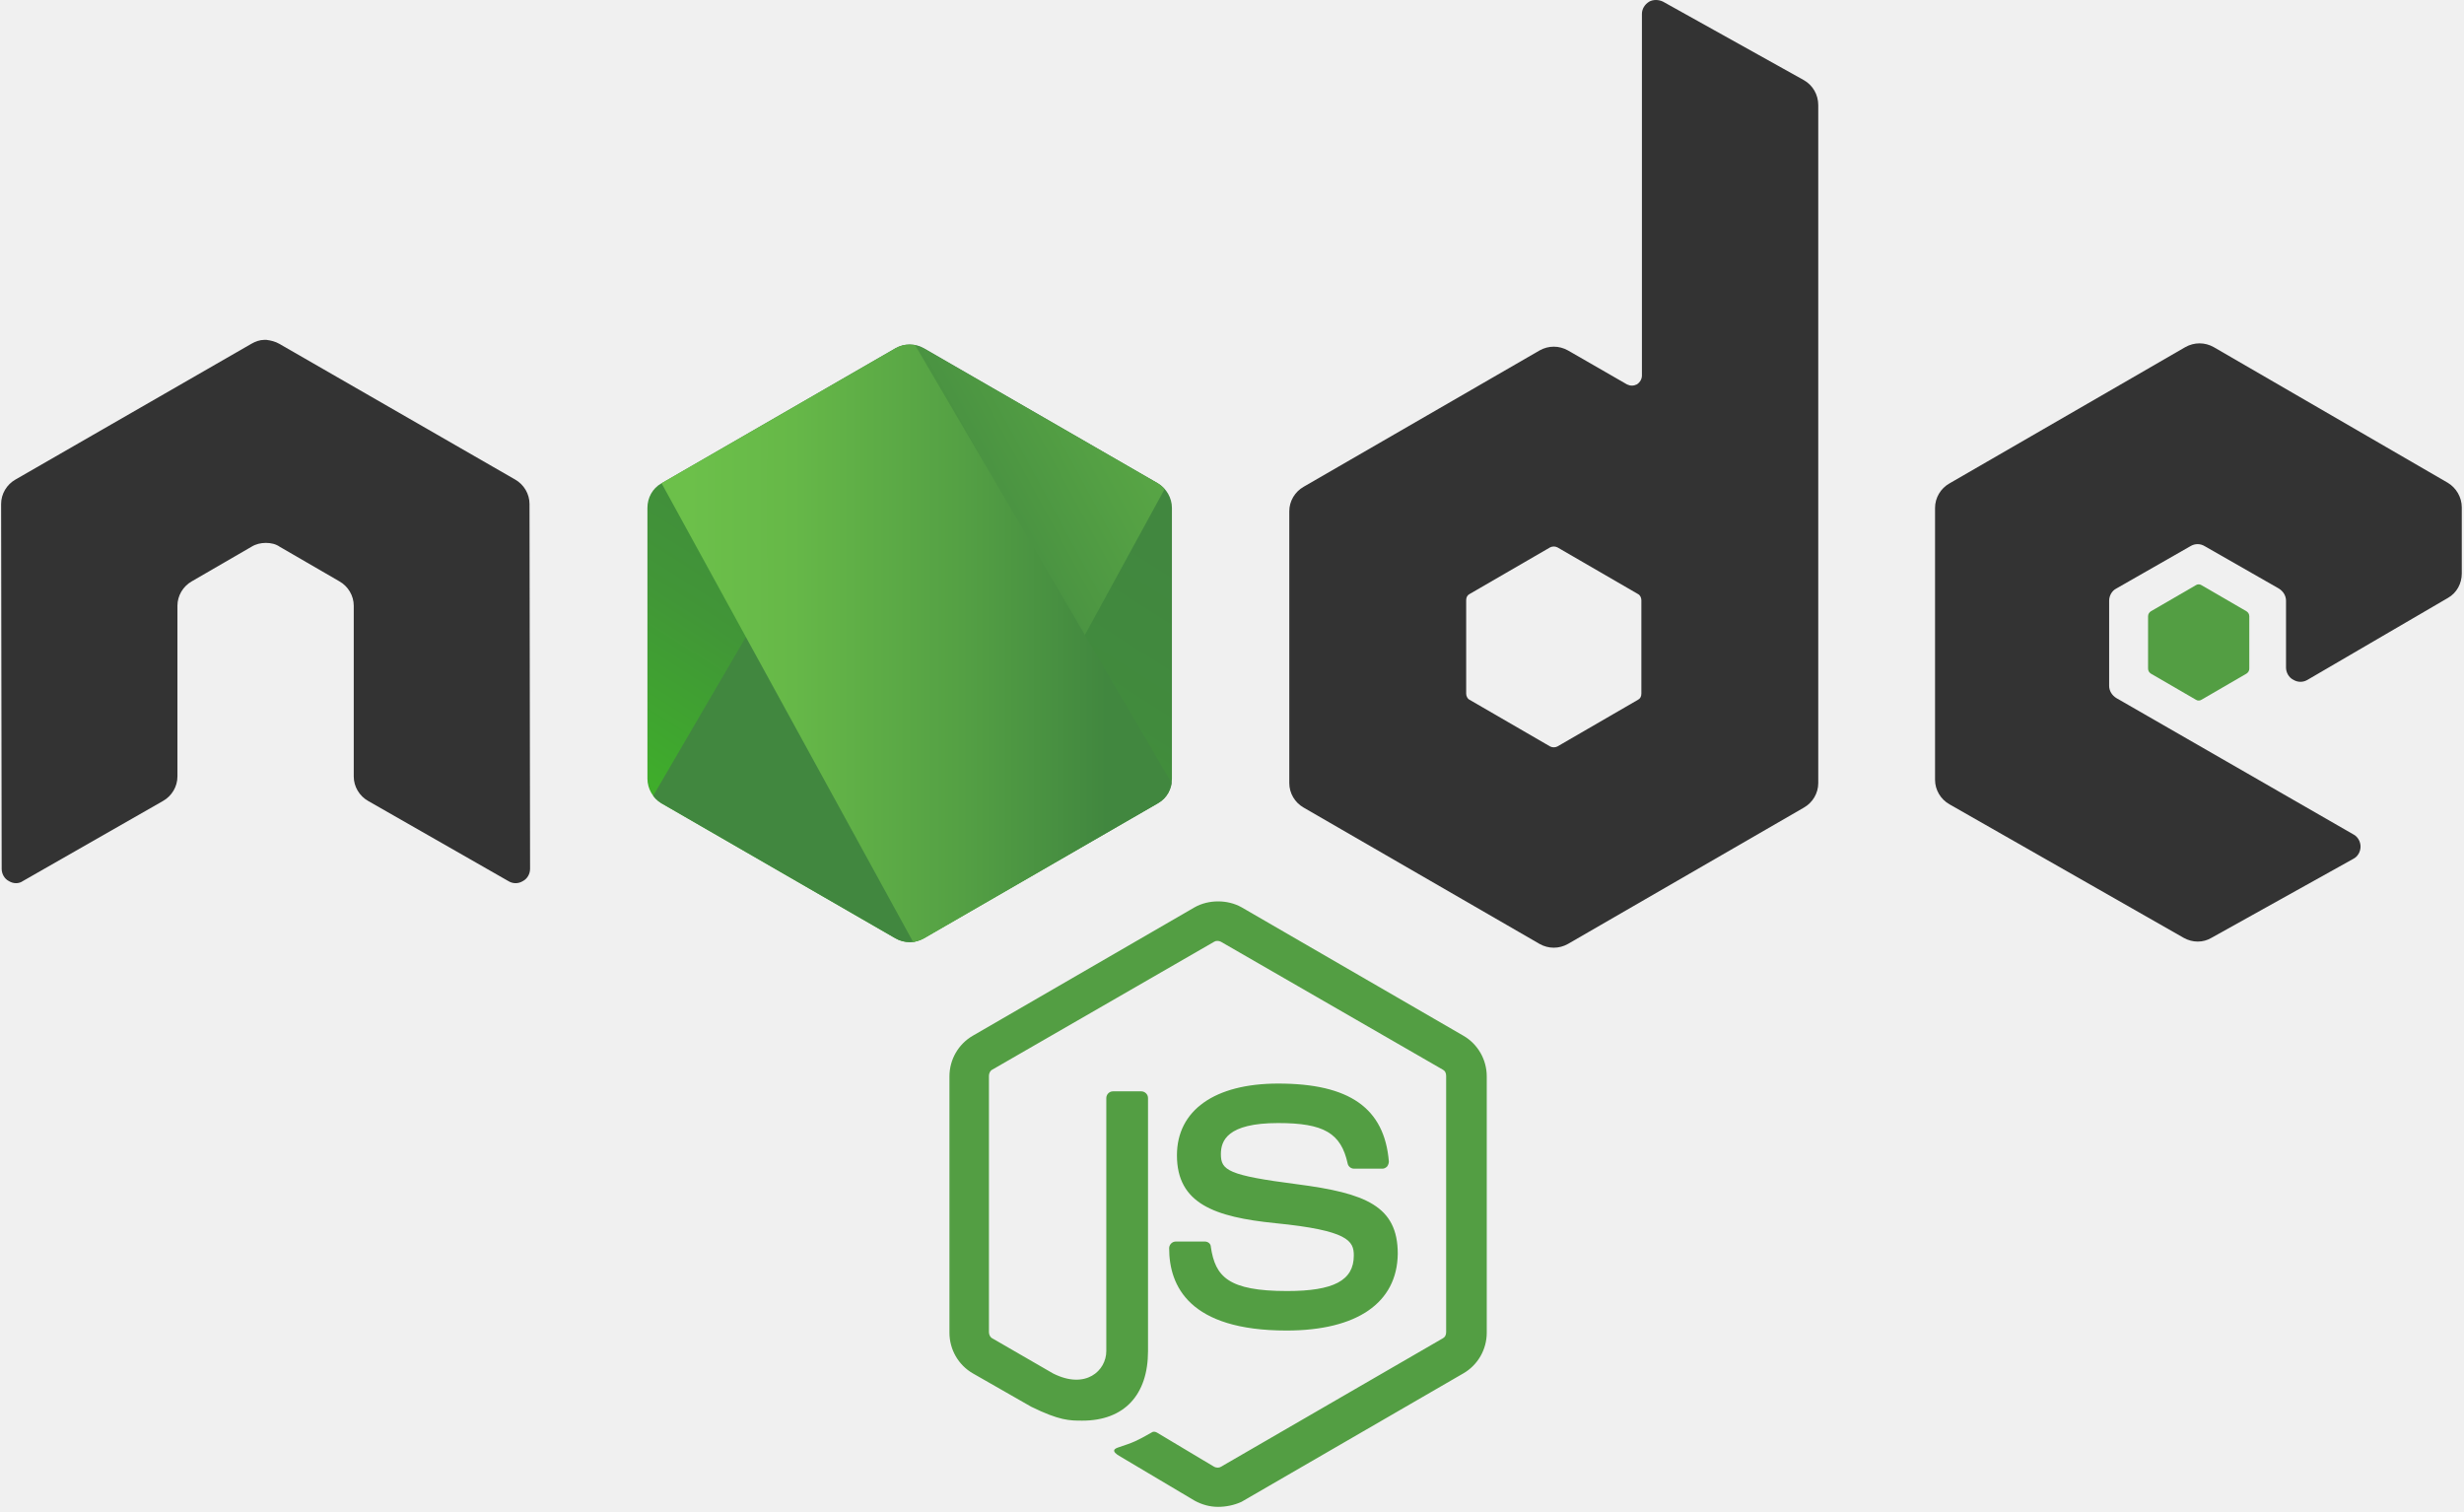
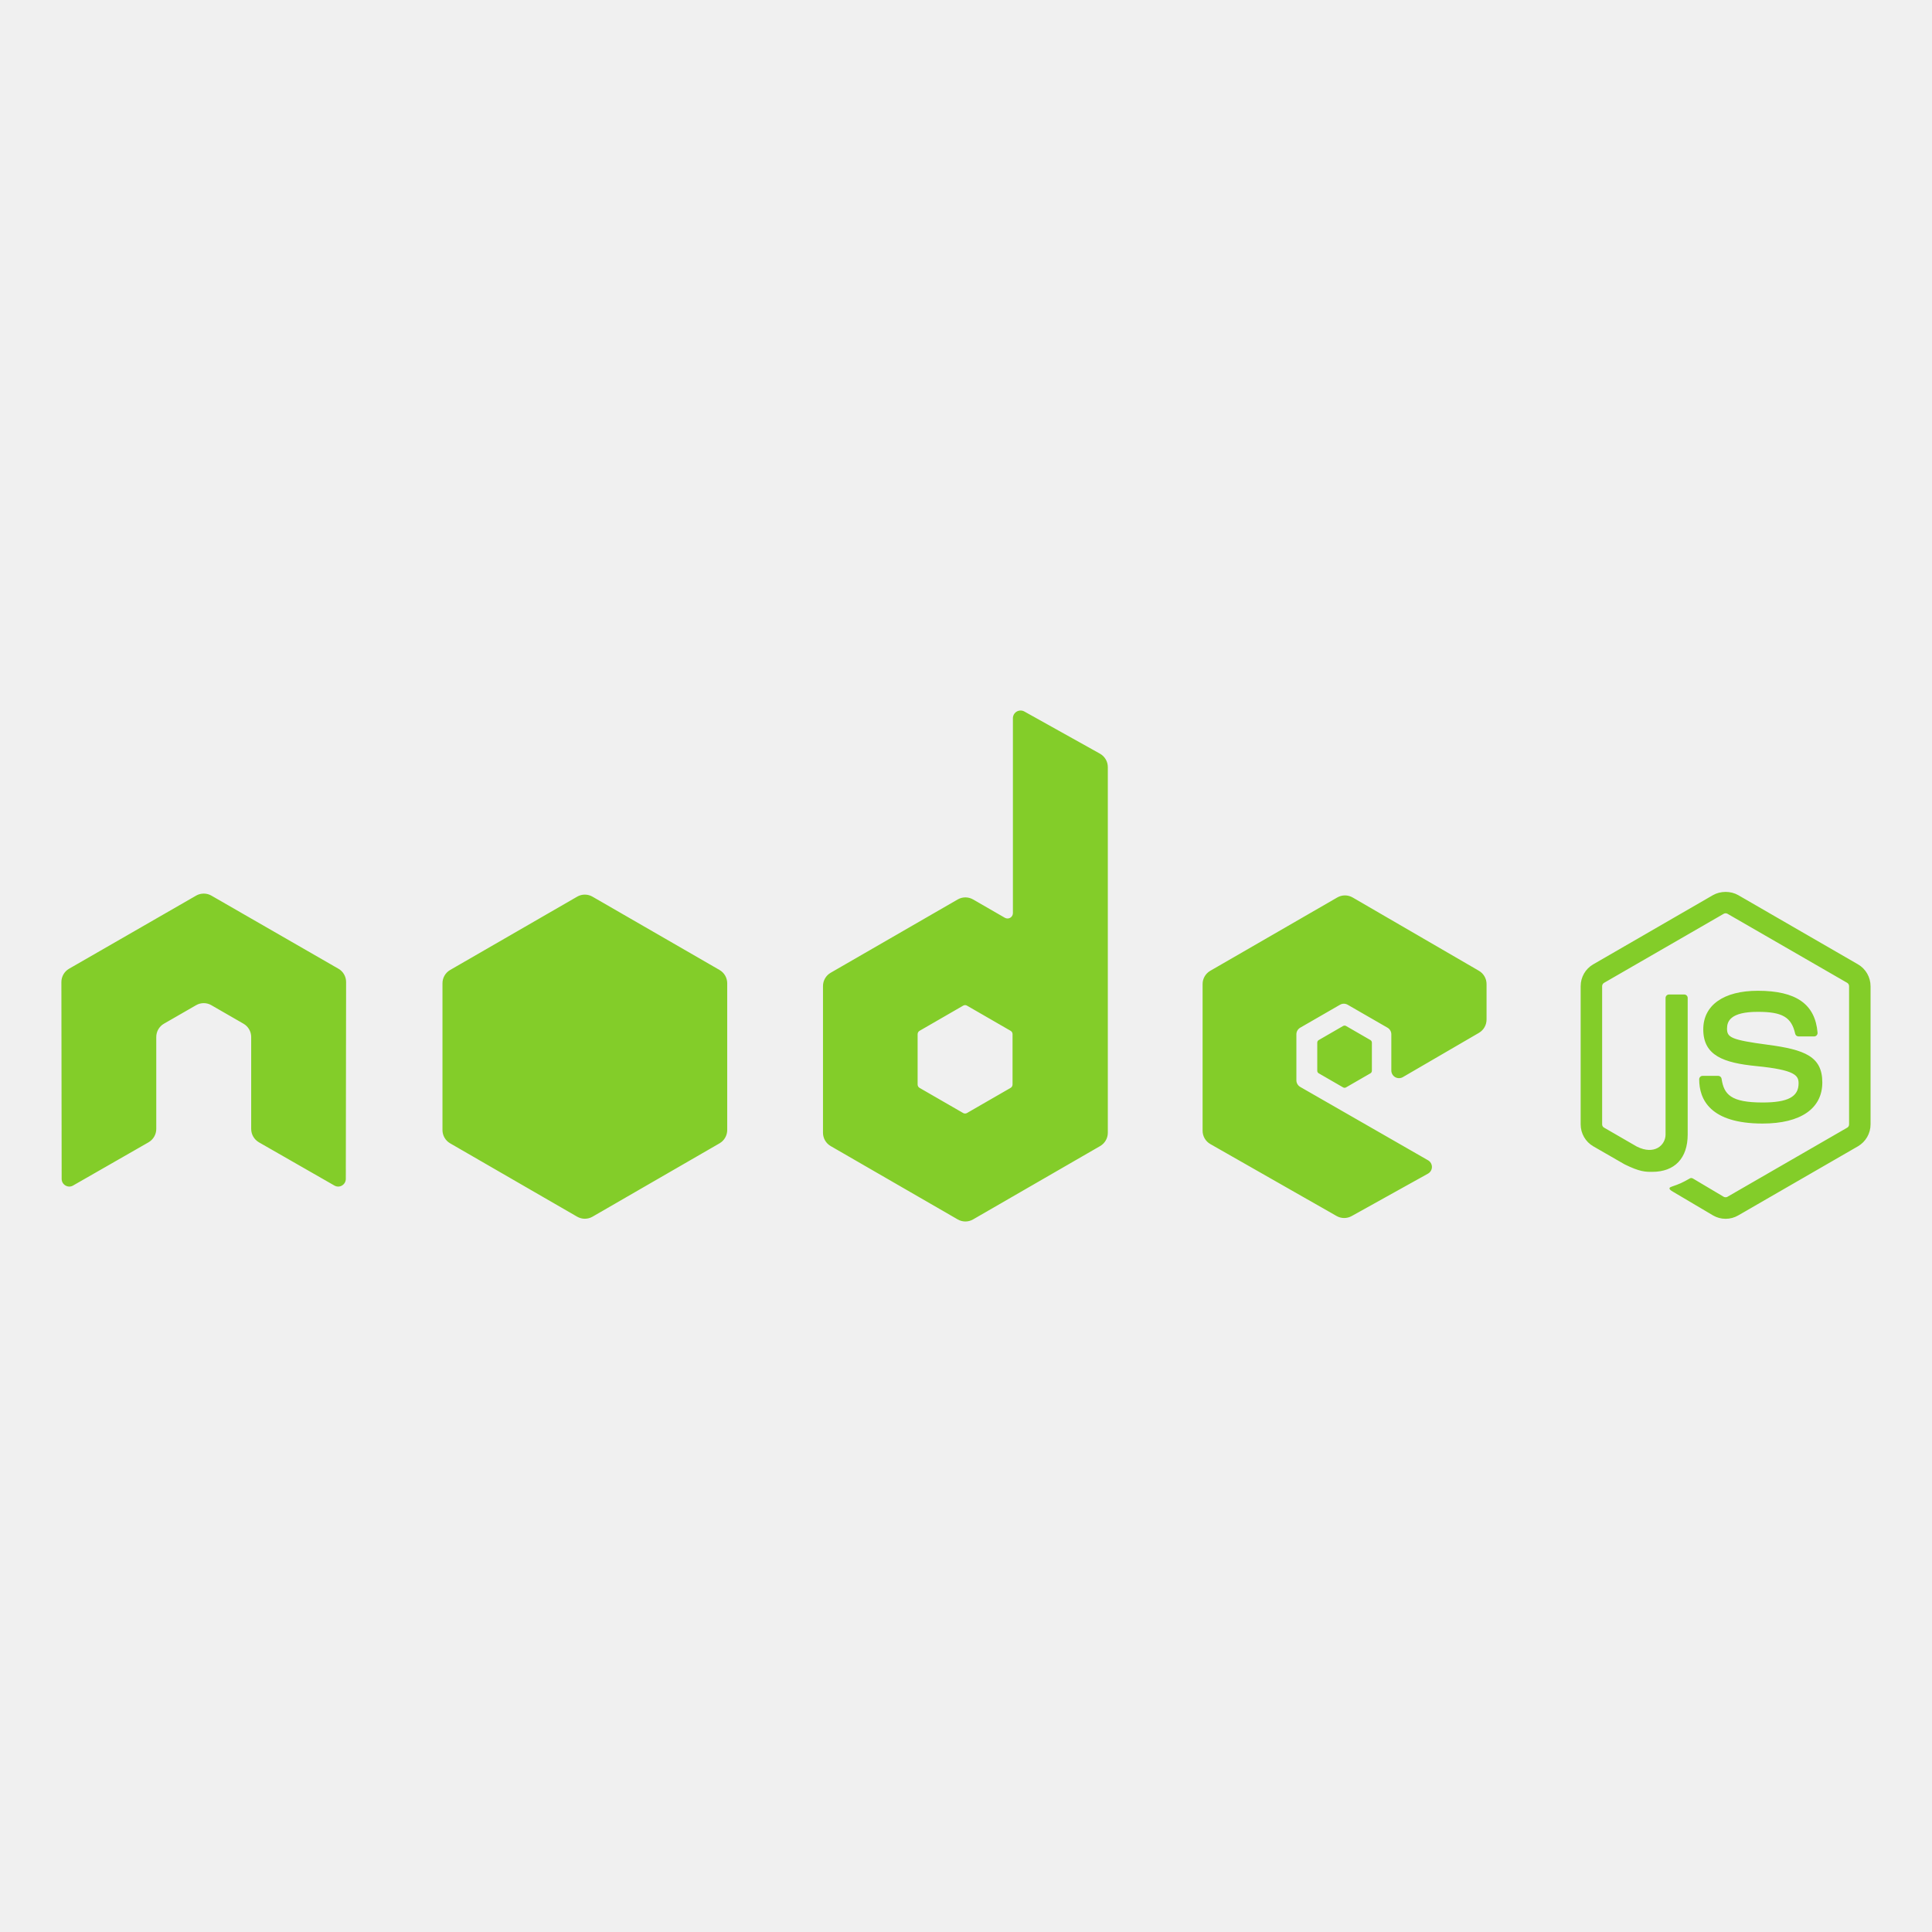
- <svg xmlns="http://www.w3.org/2000/svg" xmlns:xlink="http://www.w3.org/1999/xlink" height="314" preserveAspectRatio="xMidYMid" viewBox="0 0 512 314" width="512">
-   <defs>
-     <linearGradient id="a">
-       <stop offset="0" stop-color="#41873f" />
-       <stop offset=".329" stop-color="#418b3d" />
-       <stop offset=".635" stop-color="#419637" />
-       <stop offset=".932" stop-color="#3fa92d" />
-       <stop offset="1" stop-color="#3fae2a" />
-     </linearGradient>
-     <linearGradient id="b" x1="68.188%" x2="27.823%" xlink:href="#a" y1="17.487%" y2="89.755%" />
-     <path id="c" d="m57.903 1.849c-1.849-1.04-4.045-1.04-5.894 0l-48.657 28.085c-1.849 1.04-2.889 3.005-2.889 5.085v56.285c0 2.08 1.156 4.045 2.889 5.085l48.657 28.085c1.849 1.04 4.045 1.04 5.894 0l48.657-28.085c1.849-1.04 2.889-3.005 2.889-5.085v-56.285c0-2.08-1.156-4.045-2.889-5.085z" />
-     <linearGradient id="d" x1="43.277%" x2="159.245%" y1="55.169%" y2="-18.306%">
-       <stop offset=".138" stop-color="#41873f" />
-       <stop offset=".403" stop-color="#54a044" />
-       <stop offset=".714" stop-color="#66b848" />
-       <stop offset=".908" stop-color="#6cc04a" />
-     </linearGradient>
-     <linearGradient id="e">
-       <stop offset=".092" stop-color="#6cc04a" />
-       <stop offset=".286" stop-color="#66b848" />
-       <stop offset=".597" stop-color="#54a044" />
-       <stop offset=".862" stop-color="#41873f" />
-     </linearGradient>
-     <linearGradient id="f" x1="-4413.77%" x2="5327.93%" xlink:href="#e" y1="13.43%" y2="13.43%" />
-     <linearGradient id="g" x1="-4.389%" x2="101.499%" xlink:href="#e" y1="49.997%" y2="49.997%" />
-     <linearGradient id="h" x1="-9713.77%" x2="27.93%" xlink:href="#e" y1="36.21%" y2="36.21%" />
-     <linearGradient id="i" x1="-103.861%" x2="100.797%" xlink:href="#e" y1="50.275%" y2="50.275%" />
-     <linearGradient id="j" x1="130.613%" x2="4.393%" xlink:href="#a" y1="-211.069%" y2="201.605%" />
-     <mask id="k" fill="#fff">
-       <use fill="#fff" xlink:href="#c" />
-     </mask>
-   </defs>
-   <g fill="none">
-     <path d="m253.111 313.094c-1.734 0-3.352-.462-4.854-1.271l-15.372-9.13c-2.312-1.271-1.156-1.734-.462-1.965 3.121-1.04 3.698-1.271 6.935-3.121.347-.231.809-.116 1.156.116l11.789 7.05c.462.231 1.04.231 1.387 0l46.115-26.698c.462-.231.693-.693.693-1.271v-53.28c0-.578-.231-1.04-.693-1.271l-46.115-26.582c-.462-.231-1.04-.231-1.387 0l-46.115 26.582c-.462.231-.693.809-.693 1.271v53.28c0 .462.231 1.04.693 1.271l12.598 7.281c6.819 3.467 11.095-.578 11.095-4.623v-52.587c0-.693.578-1.387 1.387-1.387h5.894c.693 0 1.387.578 1.387 1.387v52.587c0 9.13-4.97 14.447-13.638 14.447-2.658 0-4.739 0-10.633-2.889l-12.135-6.935c-3.005-1.734-4.854-4.97-4.854-8.437v-53.28c0-3.467 1.849-6.703 4.854-8.437l46.115-26.698c2.889-1.618 6.819-1.618 9.708 0l46.115 26.698c3.005 1.734 4.854 4.97 4.854 8.437v53.28c0 3.467-1.849 6.703-4.854 8.437l-46.115 26.698c-1.502.693-3.236 1.04-4.854 1.04zm14.216-36.637c-20.226 0-24.386-9.246-24.386-17.105 0-.693.578-1.387 1.387-1.387h6.01c.693 0 1.271.462 1.271 1.156.925 6.126 3.583 9.13 15.834 9.13 9.708 0 13.869-2.196 13.869-7.397 0-3.005-1.156-5.201-16.296-6.703-12.598-1.271-20.457-4.045-20.457-14.1 0-9.362 7.859-14.909 21.035-14.909 14.794 0 22.075 5.085 23 16.181 0 .347-.116.693-.347 1.04-.231.231-.578.462-.925.462h-6.01c-.578 0-1.156-.462-1.271-1.04-1.387-6.357-4.97-8.437-14.447-8.437-10.633 0-11.904 3.698-11.904 6.472 0 3.352 1.502 4.392 15.834 6.241 14.216 1.849 20.919 4.507 20.919 14.447-.116 10.171-8.437 15.949-23.115 15.949z" fill="#539e43" />
-     <path d="m110.028 104.712c0-2.08-1.156-4.045-3.005-5.085l-49.004-28.2c-.809-.462-1.734-.693-2.658-.809h-.462c-.925 0-1.849.347-2.658.809l-49.004 28.2c-1.849 1.04-3.005 3.005-3.005 5.085l.116 75.818c0 1.04.578 2.08 1.502 2.543.925.578 2.08.578 2.889 0l29.125-16.643c1.849-1.04 3.005-3.005 3.005-5.085v-35.482c0-2.08 1.156-4.045 3.005-5.085l12.367-7.166c.925-.578 1.965-.809 3.005-.809s2.08.231 2.889.809l12.367 7.166c1.849 1.04 3.005 3.005 3.005 5.085v35.482c0 2.08 1.156 4.045 3.005 5.085l29.125 16.643c.925.578 2.08.578 3.005 0 .925-.462 1.502-1.502 1.502-2.543z" fill="#333" />
-     <path d="m345.571.347c-.925-.462-2.08-.462-2.889 0-.925.578-1.502 1.502-1.502 2.543v75.124c0 .693-.347 1.387-1.04 1.849-.693.347-1.387.347-2.08 0l-12.251-7.05c-1.849-1.04-4.045-1.04-5.894 0l-49.004 28.316c-1.849 1.04-3.005 3.005-3.005 5.085v56.516c0 2.08 1.156 4.045 3.005 5.085l49.004 28.316c1.849 1.04 4.045 1.04 5.894 0l49.004-28.316c1.849-1.04 3.005-3.005 3.005-5.085v-140.887c0-2.196-1.156-4.161-3.005-5.201zm-4.507 143.776c0 .578-.231 1.04-.693 1.271l-16.758 9.708c-.462.231-1.04.231-1.502 0l-16.758-9.708c-.462-.231-.693-.809-.693-1.271v-19.417c0-.578.231-1.04.693-1.271l16.758-9.708c.462-.231 1.04-.231 1.502 0l16.758 9.708c.462.231.693.809.693 1.271z" fill="#333" />
-     <g transform="translate(401.0474 70.50113)">
-       <path d="m107.601 53.743c1.849-1.04 2.889-3.005 2.889-5.085v-13.753c0-2.08-1.156-4.045-2.889-5.085l-48.657-28.2c-1.849-1.04-4.045-1.04-5.894 0l-49.004 28.316c-1.849 1.04-3.005 3.005-3.005 5.085v56.516c0 2.08 1.156 4.045 3.005 5.085l48.657 27.738c1.849 1.04 4.045 1.04 5.779 0l29.472-16.412c.925-.462 1.502-1.502 1.502-2.543 0-1.04-.578-2.08-1.502-2.543l-49.235-28.316c-.925-.578-1.502-1.502-1.502-2.543v-17.683c0-1.04.578-2.08 1.502-2.543l15.372-8.784c.925-.578 2.08-.578 3.005 0l15.372 8.784c.925.578 1.502 1.502 1.502 2.543v13.869c0 1.04.578 2.08 1.502 2.543.925.578 2.08.578 3.005 0z" fill="#333" />
-       <path d="m55.245 51.084c.347-.231.809-.231 1.156 0l9.362 5.432c.347.231.578.578.578 1.04v10.864c0 .462-.231.809-.578 1.04l-9.362 5.432c-.347.231-.809.231-1.156 0l-9.362-5.432c-.347-.231-.578-.578-.578-1.04v-10.864c0-.462.231-.809.578-1.04z" fill="#539e43" />
-     </g>
-     <g transform="translate(134.0677 70.50113)">
-       <use fill="url(#b)" xlink:href="#c" />
-       <g mask="url(#k)">
-         <path d="m51.893 1.849-48.773 28.085c-1.849 1.04-3.121 3.005-3.121 5.085v56.285c0 1.387.578 2.658 1.502 3.698l54.783-93.847c-1.387-.231-3.005-.116-4.392.693z" />
-         <path d="m56.632 125.053c.462-.116.925-.347 1.387-.578l48.773-28.085c1.849-1.04 3.005-3.005 3.005-5.085v-56.285c0-1.502-.693-3.005-1.734-4.045z" />
-         <path d="m106.676 29.934-48.888-28.085c-.462-.231-1.04-.462-1.502-.578l-54.783 93.847c.462.578 1.04 1.04 1.618 1.387l48.888 28.085c1.387.809 3.005 1.04 4.507.578l51.431-94.079c-.347-.462-.809-.809-1.271-1.156z" fill="url(#d)" />
-       </g>
-       <g mask="url(#k)">
-         <g transform="translate(0 -9.24605)">
-           <path d="m109.797 100.551v-56.285c0-2.08-1.271-4.045-3.121-5.085l-48.888-28.085c-.578-.347-1.156-.578-1.849-.693l53.512 91.42c.231-.347.347-.809.347-1.271z" fill="none" />
-           <path d="m3.121 39.18c-1.849 1.04-3.121 3.005-3.121 5.085v56.285c0 2.08 1.387 4.045 3.121 5.085l48.888 28.085c1.156.693 2.427.925 3.814.693l-52.356-95.35z" fill="none" />
-           <g fill-rule="evenodd">
-             <path d="m50.391.809-.693.347h.925z" fill="url(#f)" />
-             <path d="m106.792 105.636c1.387-.809 2.427-2.196 2.889-3.698l-53.627-91.536c-1.387-.231-2.889-.116-4.161.693l-48.542 27.969 52.356 95.465c.693-.116 1.502-.347 2.196-.693z" fill="url(#g)" />
-             <path d="m111.299 104.712-.347-.578v.809z" fill="url(#h)" />
-             <path d="m106.792 105.636-48.773 28.085c-.693.347-1.387.578-2.196.693l.925 1.734 54.089-31.321v-.693l-1.387-2.312c-.231 1.618-1.271 3.005-2.658 3.814z" fill="url(#i)" />
-             <path d="m106.792 105.636-48.773 28.085c-.693.347-1.387.578-2.196.693l.925 1.734 54.089-31.321v-.693l-1.387-2.312c-.231 1.618-1.271 3.005-2.658 3.814z" fill="url(#j)" />
-           </g>
-         </g>
-       </g>
-     </g>
-   </g>
+ <svg xmlns="http://www.w3.org/2000/svg" viewBox="0 0 128 128">
+   <path d="m114.325 80.749c-.29 0-.578-.076-.832-.224l-2.65-1.568c-.396-.221-.203-.3-.072-.345.528-.184.635-.227 1.198-.545.059-.033.136-.021.197.015l2.035 1.209c.074.041.179.041.246 0l7.937-4.581c.075-.042.122-.127.122-.215v-9.16c0-.09-.047-.173-.123-.219l-7.934-4.577c-.074-.042-.171-.042-.245 0l-7.933 4.578c-.076.045-.125.131-.125.218v9.16c0 .088.049.171.125.212l2.174 1.257c1.18.589 1.903-.105 1.903-.803v-9.045c0-.127.103-.228.23-.228h1.007c.125 0 .229.101.229.228v9.045c0 1.574-.857 2.477-2.35 2.477-.459 0-.82 0-1.828-.496l-2.081-1.198c-.515-.298-.832-.854-.832-1.448v-9.16c0-.595.317-1.15.832-1.446l7.937-4.587c.502-.283 1.169-.283 1.667 0l7.937 4.587c.514.297.833.852.833 1.446v9.16c0 .595-.319 1.148-.833 1.448l-7.937 4.582c-.252.147-.539.223-.834.223m2.453-6.311c-3.475 0-4.202-1.595-4.202-2.932 0-.126.103-.229.23-.229h1.026c.115 0 .21.082.228.194.154 1.045.617 1.572 2.718 1.572 1.671 0 2.383-.378 2.383-1.266 0-.512-.202-.891-2.8-1.146-2.172-.215-3.515-.694-3.515-2.433 0-1.601 1.35-2.557 3.612-2.557 2.543 0 3.801.883 3.96 2.777.006.064-.017.127-.06.176-.044.045-.104.073-.168.073h-1.031c-.107 0-.201-.075-.223-.179-.248-1.1-.848-1.451-2.479-1.451-1.825 0-2.037.637-2.037 1.112 0 .577.25.745 2.715 1.071 2.439.323 3.598.779 3.598 2.494.001 1.733-1.441 2.724-3.955 2.724m-18.796-6.008c.313-.183.506-.517.506-.88v-2.354c0-.362-.192-.696-.506-.879l-8.364-4.856c-.315-.183-.703-.184-1.019-.002l-8.416 4.859c-.314.182-.508.517-.508.88v9.716c0 .365.196.703.514.884l8.363 4.765c.308.177.686.178.997.006l5.058-2.812c.161-.09.261-.258.262-.44.001-.184-.097-.354-.256-.445l-8.468-4.86c-.159-.091-.256-.259-.256-.44v-3.046c0-.182.097-.349.254-.439l2.637-1.52c.156-.091.35-.091.507 0l2.637 1.52c.158.091.255.258.255.439v2.396c0 .183.097.351.254.441.158.091.352.091.51-.001zm-8.998-.456c.061-.034.135-.034.195 0l1.615.933c.06.035.097.1.097.169v1.865c0 .07-.037.134-.097.169l-1.615.932c-.06.035-.135.035-.195 0l-1.614-.932c-.061-.035-.098-.099-.098-.169v-1.865c0-.069.037-.134.098-.169zm-21.901 3.88c0 .09-.048.174-.127.22l-2.89 1.666c-.079.046-.176.046-.254 0l-2.89-1.666c-.079-.046-.127-.13-.127-.22v-3.338c0-.09.049-.175.127-.221l2.89-1.668c.079-.047.176-.047.255 0l2.891 1.668c.078.046.126.131.126.221v3.338zm.781-24.716c-.157-.087-.349-.085-.505.006-.155.092-.251.258-.251.438v12.915c0 .126-.068.244-.177.308-.11.063-.246.063-.356 0l-2.108-1.215c-.314-.181-.701-.181-1.015 0l-8.418 4.858c-.315.182-.509.518-.509.881v9.719c0 .363.194.698.508.881l8.418 4.861c.314.182.702.182 1.017 0l8.42-4.861c.314-.183.508-.518.508-.881v-24.227c0-.368-.2-.708-.521-.888zm-29.626 12.269c.314-.182.702-.182 1.016 0l8.418 4.857c.314.182.508.518.508.881v9.722c0 .363-.194.699-.508.881l-8.417 4.861c-.314.181-.702.181-1.017 0l-8.415-4.861c-.314-.182-.508-.518-.508-.881v-9.723c0-.362.194-.698.508-.88zm-15.308 5.657c0-.366-.192-.702-.508-.883l-8.415-4.843c-.144-.084-.303-.127-.464-.133h-.087c-.16.006-.32.049-.464.133l-8.416 4.843c-.313.181-.509.517-.509.883l.018 13.04c0 .182.095.351.254.439.156.094.349.094.505 0l5-2.864c.316-.188.509-.519.509-.882v-6.092c0-.364.192-.699.507-.881l2.13-1.226c.158-.093.332-.137.508-.137.174 0 .352.044.507.137l2.128 1.226c.315.182.509.517.509.881v6.092c0 .363.195.696.509.882l5 2.864c.157.094.353.094.508 0 .155-.089.252-.258.252-.439z" fill="#83cd29" />
</svg>
